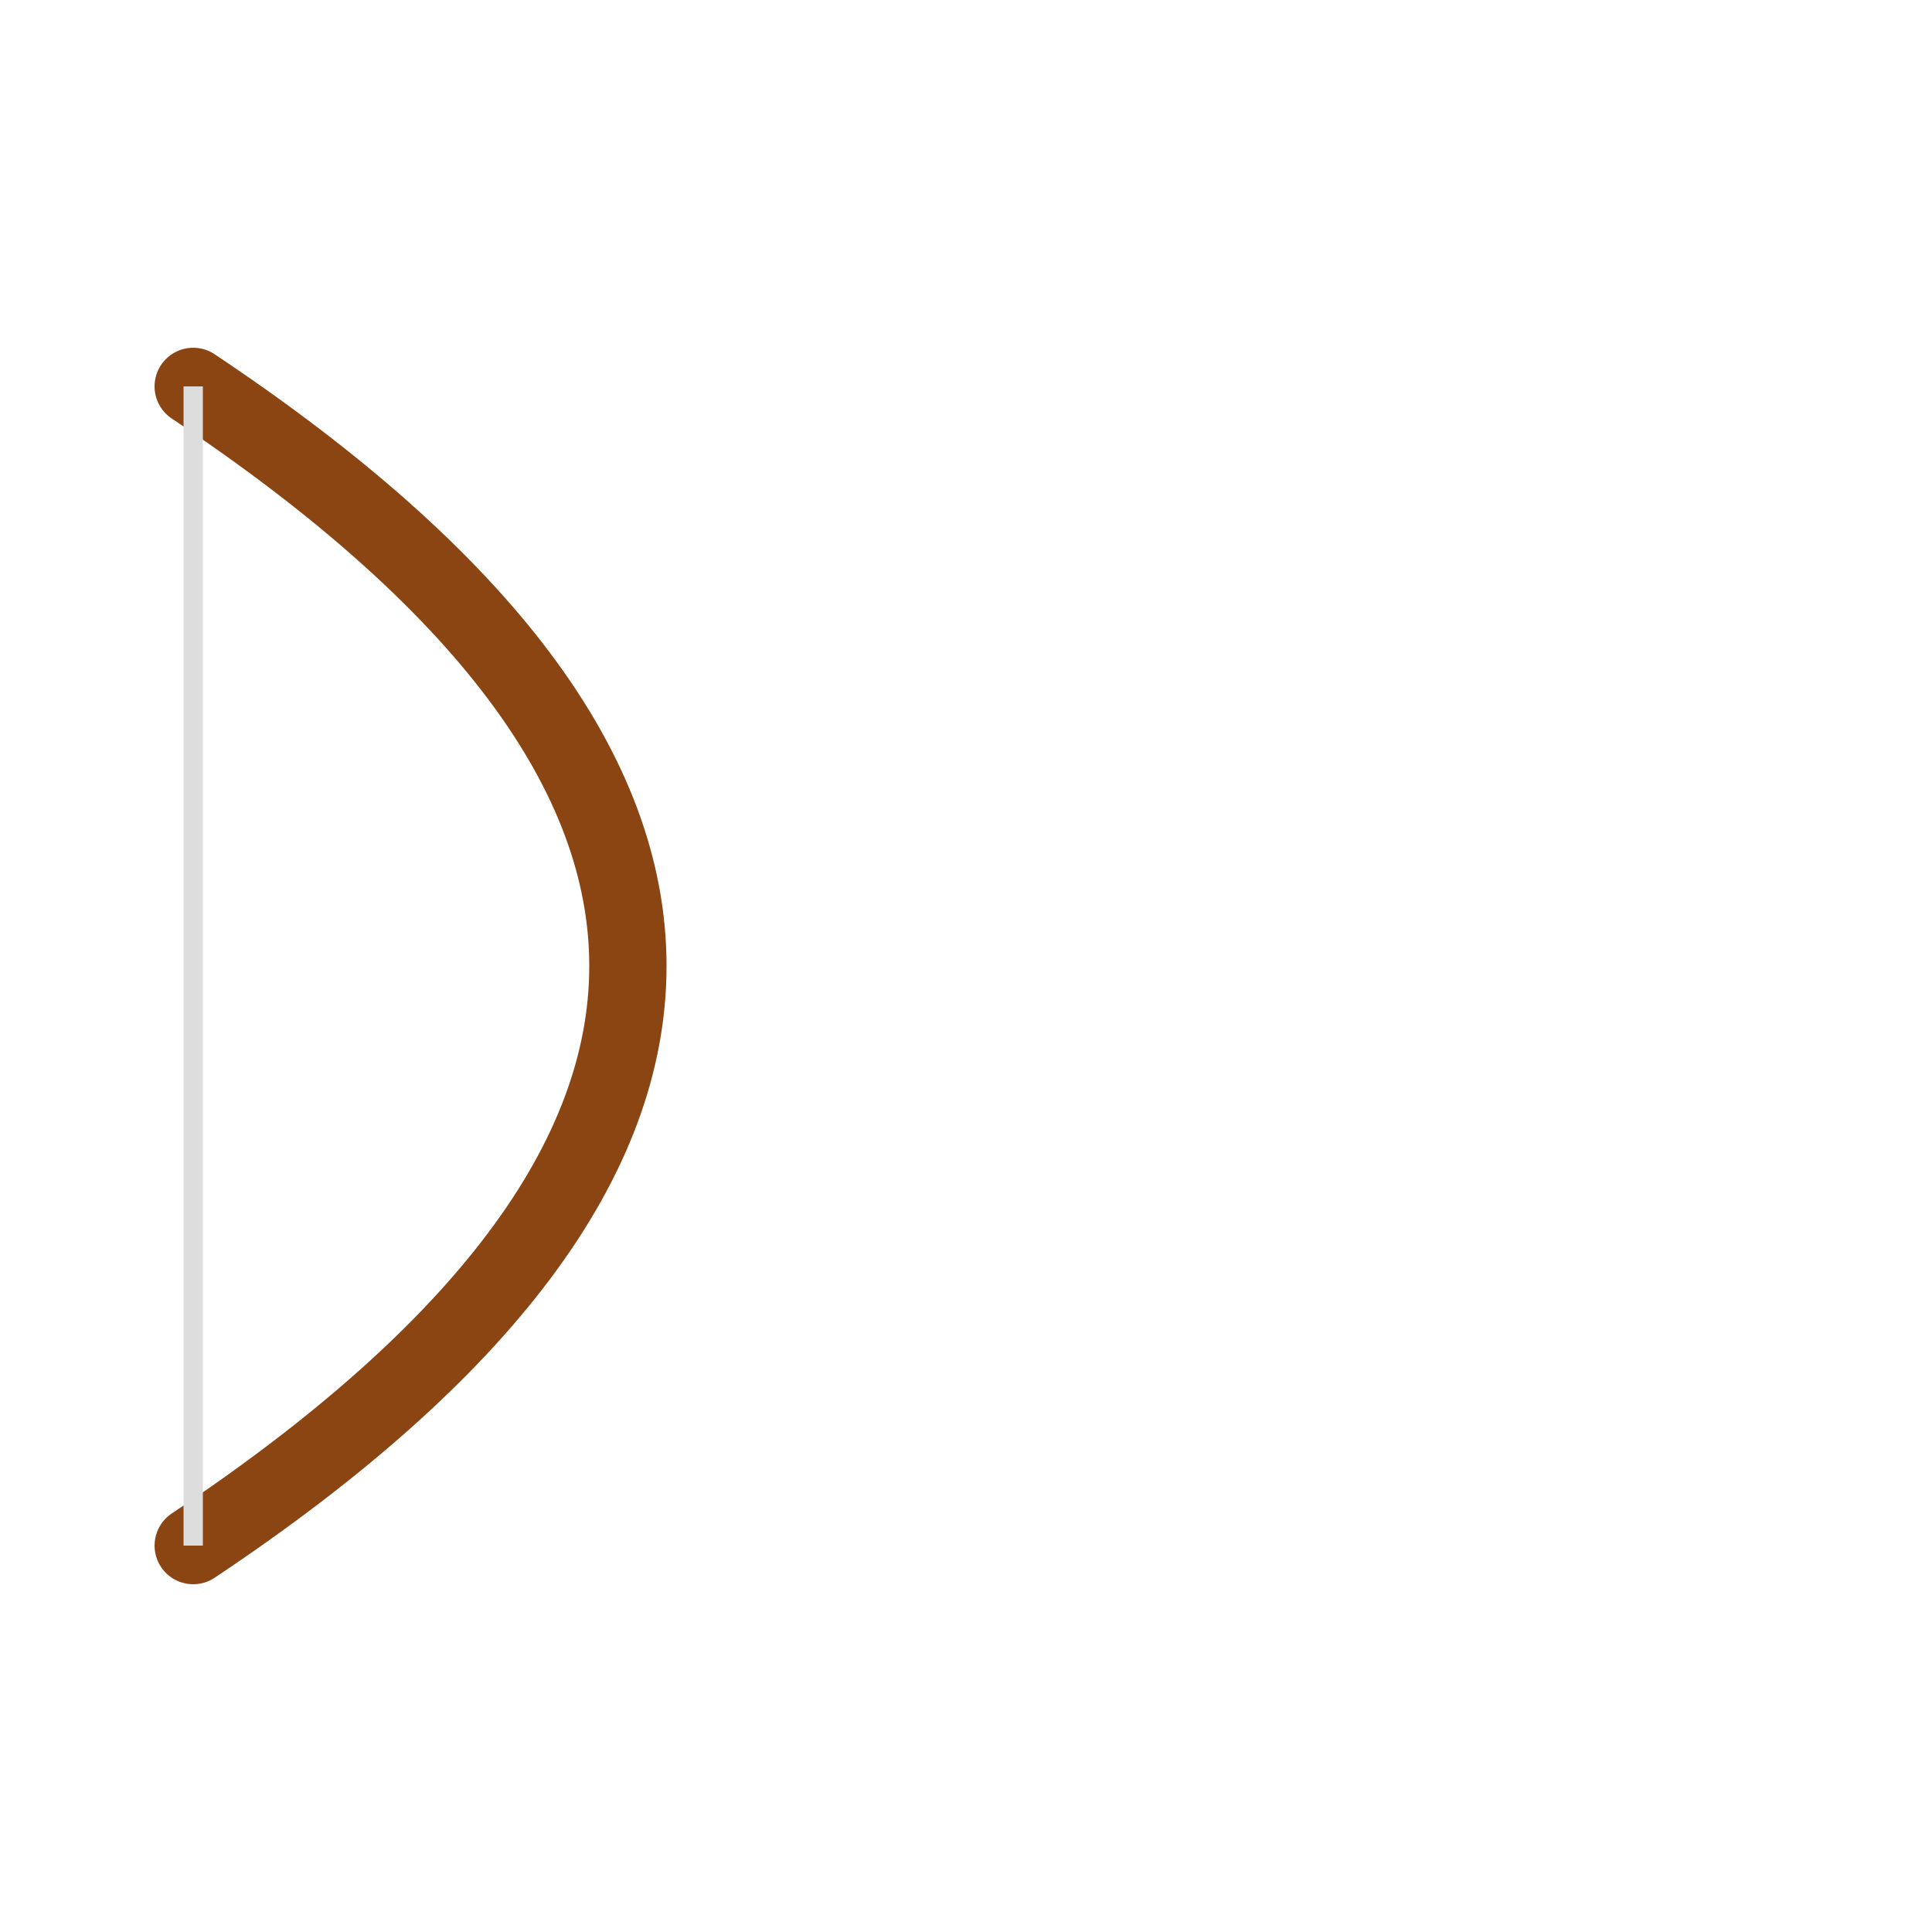
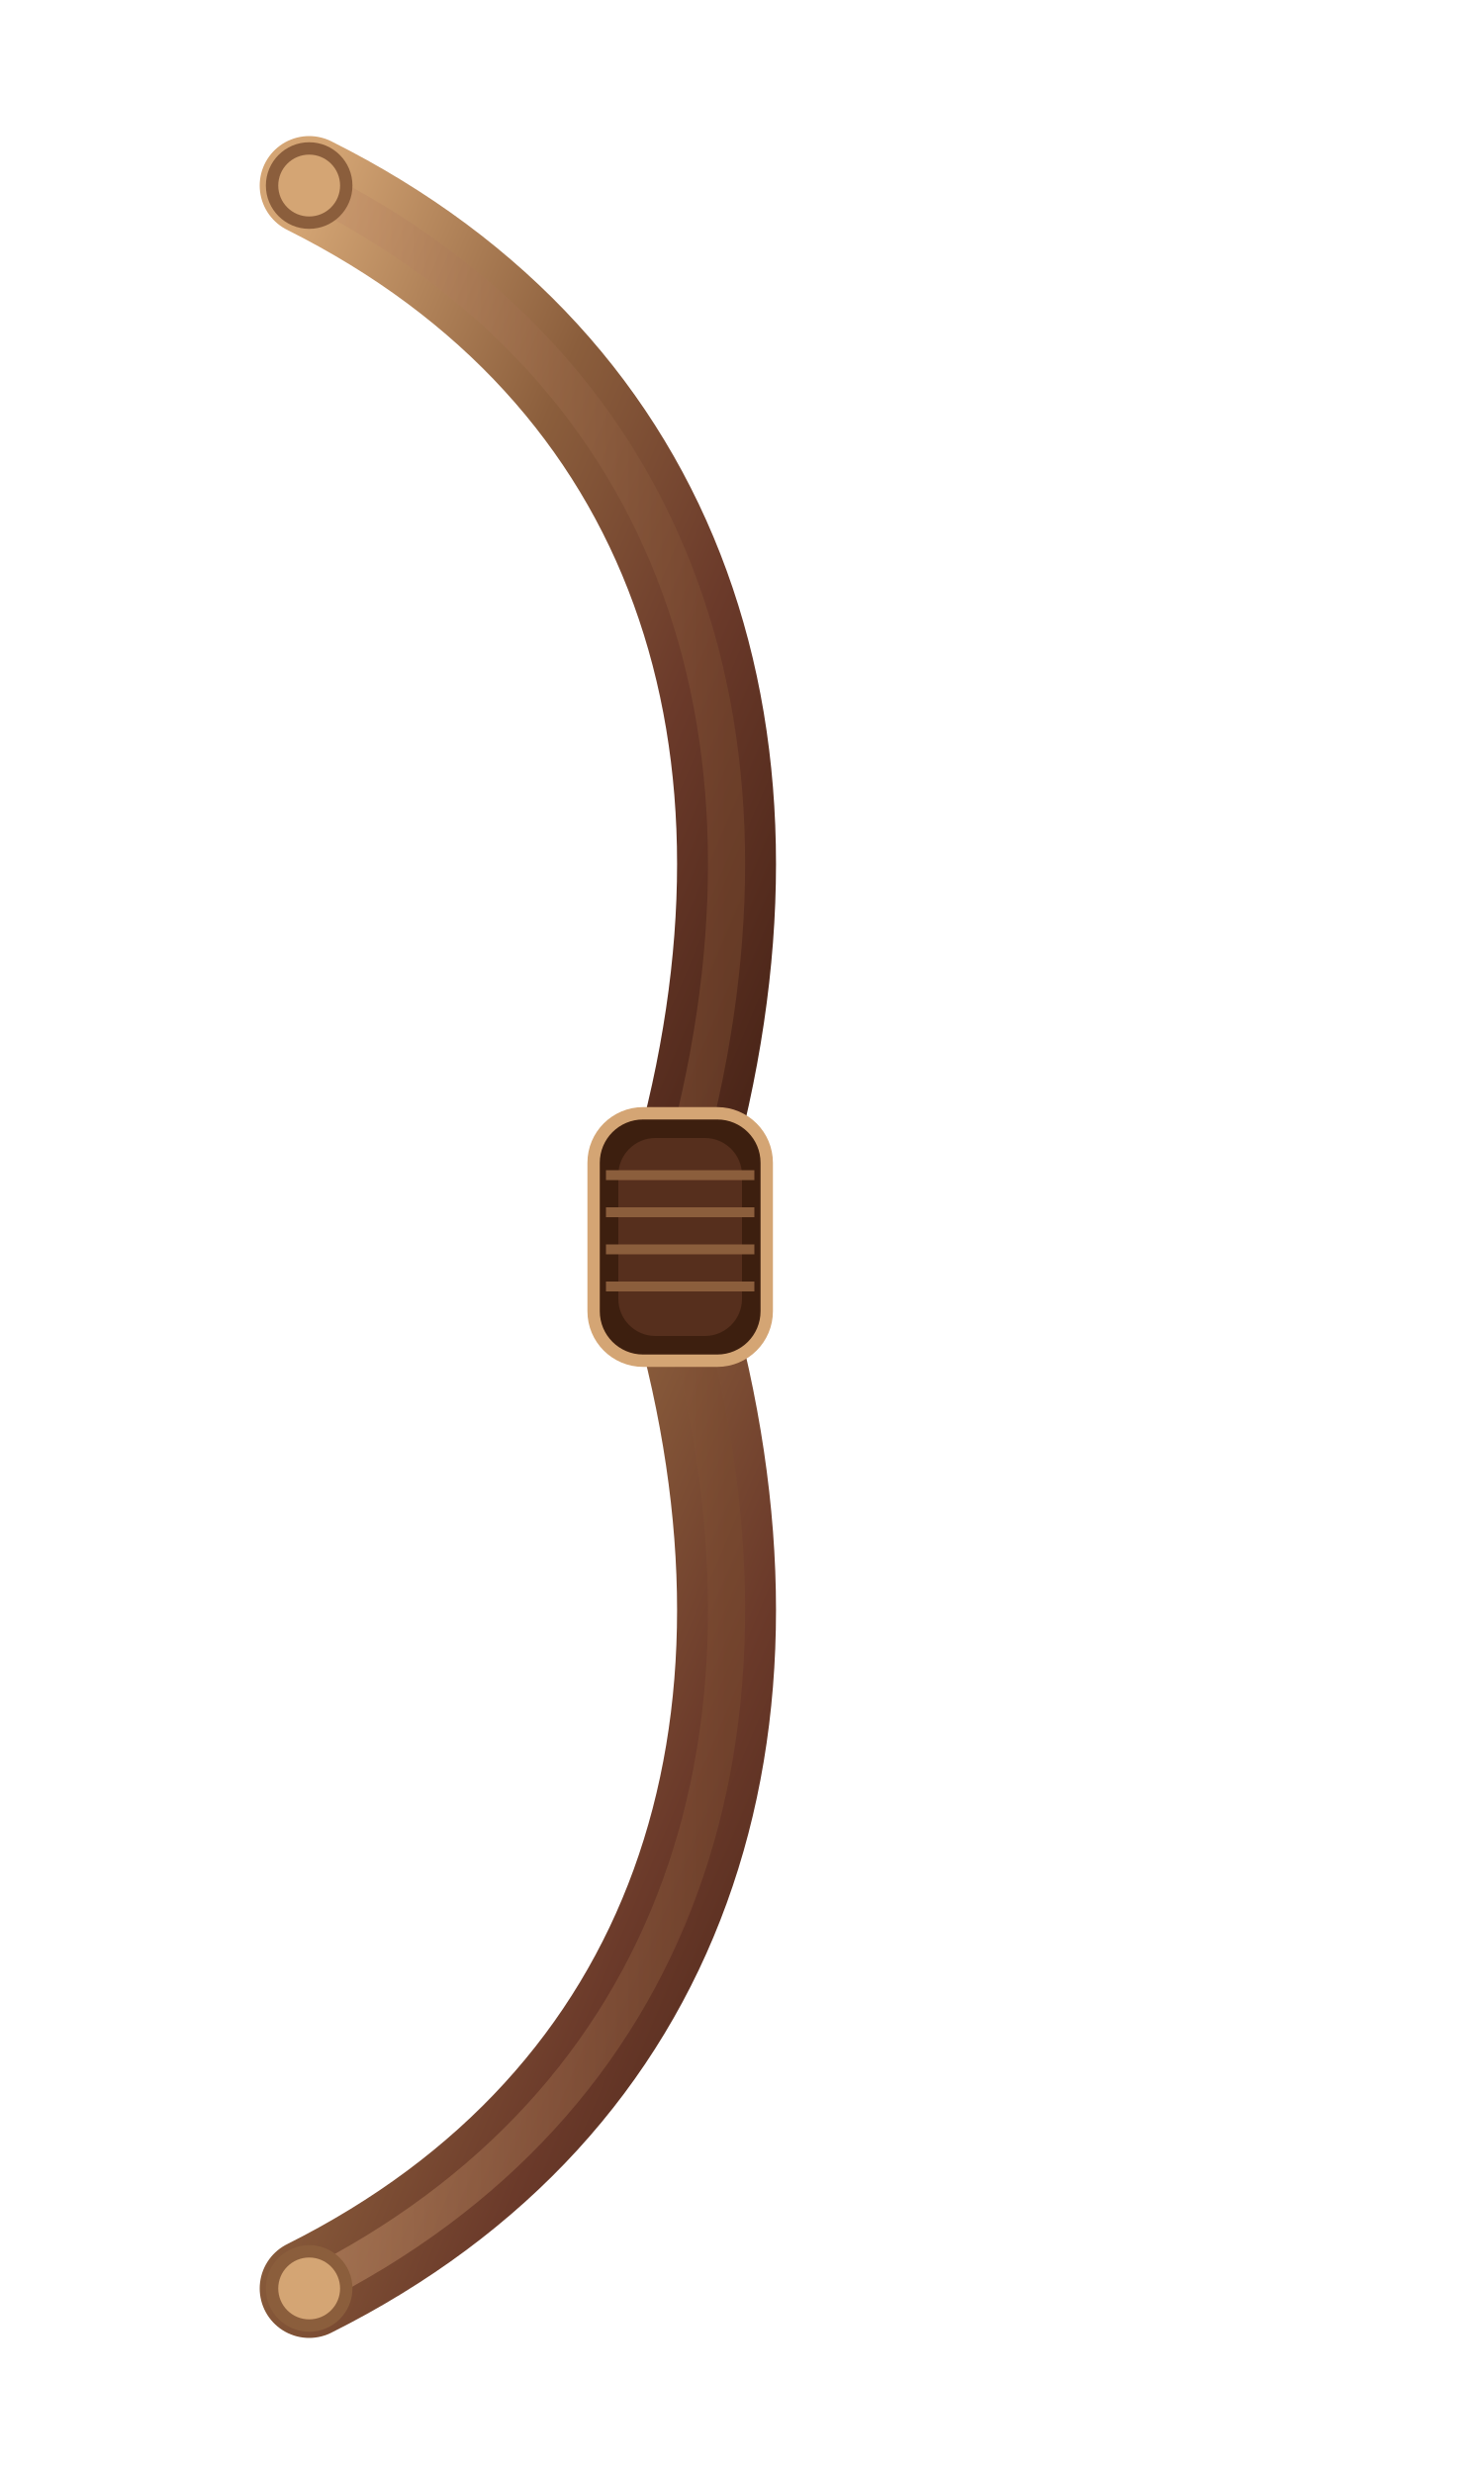
- <svg xmlns="http://www.w3.org/2000/svg" viewBox="0 0 100 100">
-   <path d="M10,20 C40,40 40,60 10,80" fill="none" stroke="#8B4513" stroke-width="4" stroke-linecap="round" />
-   <line x1="10" y1="20" x2="10" y2="80" stroke="#DDD" stroke-width="1" />
+ <svg xmlns="http://www.w3.org/2000/svg" viewBox="0 0 120 200">
+   <defs>
+     <linearGradient id="bowWood" x1="0" y1="0" x2="1" y2="1">
+       <stop offset="0%" stop-color="#D4A574" />
+       <stop offset="40%" stop-color="#8B5E3C" />
+       <stop offset="70%" stop-color="#6B3A2A" />
+       <stop offset="100%" stop-color="#4A2518" />
+     </linearGradient>
+     <linearGradient id="bowEdge" x1="0" y1="0" x2="1" y2="0">
+       <stop offset="0%" stop-color="#C8956E" />
+       <stop offset="100%" stop-color="#7A4B30" />
+     </linearGradient>
+     <filter id="bowGlow">
+       <feGaussianBlur stdDeviation="1.5" result="blur" />
+       <feMerge>
+         <feMergeNode in="blur" />
+         <feMergeNode in="SourceGraphic" />
+       </feMerge>
+     </filter>
+   </defs>
+   <path d="M25,15 C55,30 65,60 55,95" fill="none" stroke="url(#bowWood)" stroke-width="8" stroke-linecap="round" />
+   <path d="M55,105 C65,140 55,170 25,185" fill="none" stroke="url(#bowWood)" stroke-width="8" stroke-linecap="round" />
+   <path d="M25,15 C55,30 65,60 55,95" fill="none" stroke="url(#bowEdge)" stroke-width="3" stroke-linecap="round" opacity="0.5" />
+   <path d="M55,105 C65,140 55,170 25,185" fill="none" stroke="url(#bowEdge)" stroke-width="3" stroke-linecap="round" opacity="0.5" />
+   <rect x="48" y="90" width="14" height="20" rx="4" fill="#3D1F0F" stroke="#D4A574" stroke-width="1" />
+   <rect x="50" y="92" width="10" height="16" rx="3" fill="#5C3320" opacity="0.8" />
+   <line x1="49" y1="95" x2="61" y2="95" stroke="#8B5E3C" stroke-width="0.8" />
+   <line x1="49" y1="98" x2="61" y2="98" stroke="#8B5E3C" stroke-width="0.8" />
+   <line x1="49" y1="101" x2="61" y2="101" stroke="#8B5E3C" stroke-width="0.8" />
+   <line x1="49" y1="104" x2="61" y2="104" stroke="#8B5E3C" stroke-width="0.8" />
+   <circle cx="25" cy="15" r="3" fill="#D4A574" stroke="#8B5E3C" stroke-width="1" />
+   <circle cx="25" cy="185" r="3" fill="#D4A574" stroke="#8B5E3C" stroke-width="1" />
+   <line x1="25" y1="15" x2="25" y2="185" stroke="#F0E8D8" stroke-width="1.5" filter="url(#bowGlow)" />
</svg>
